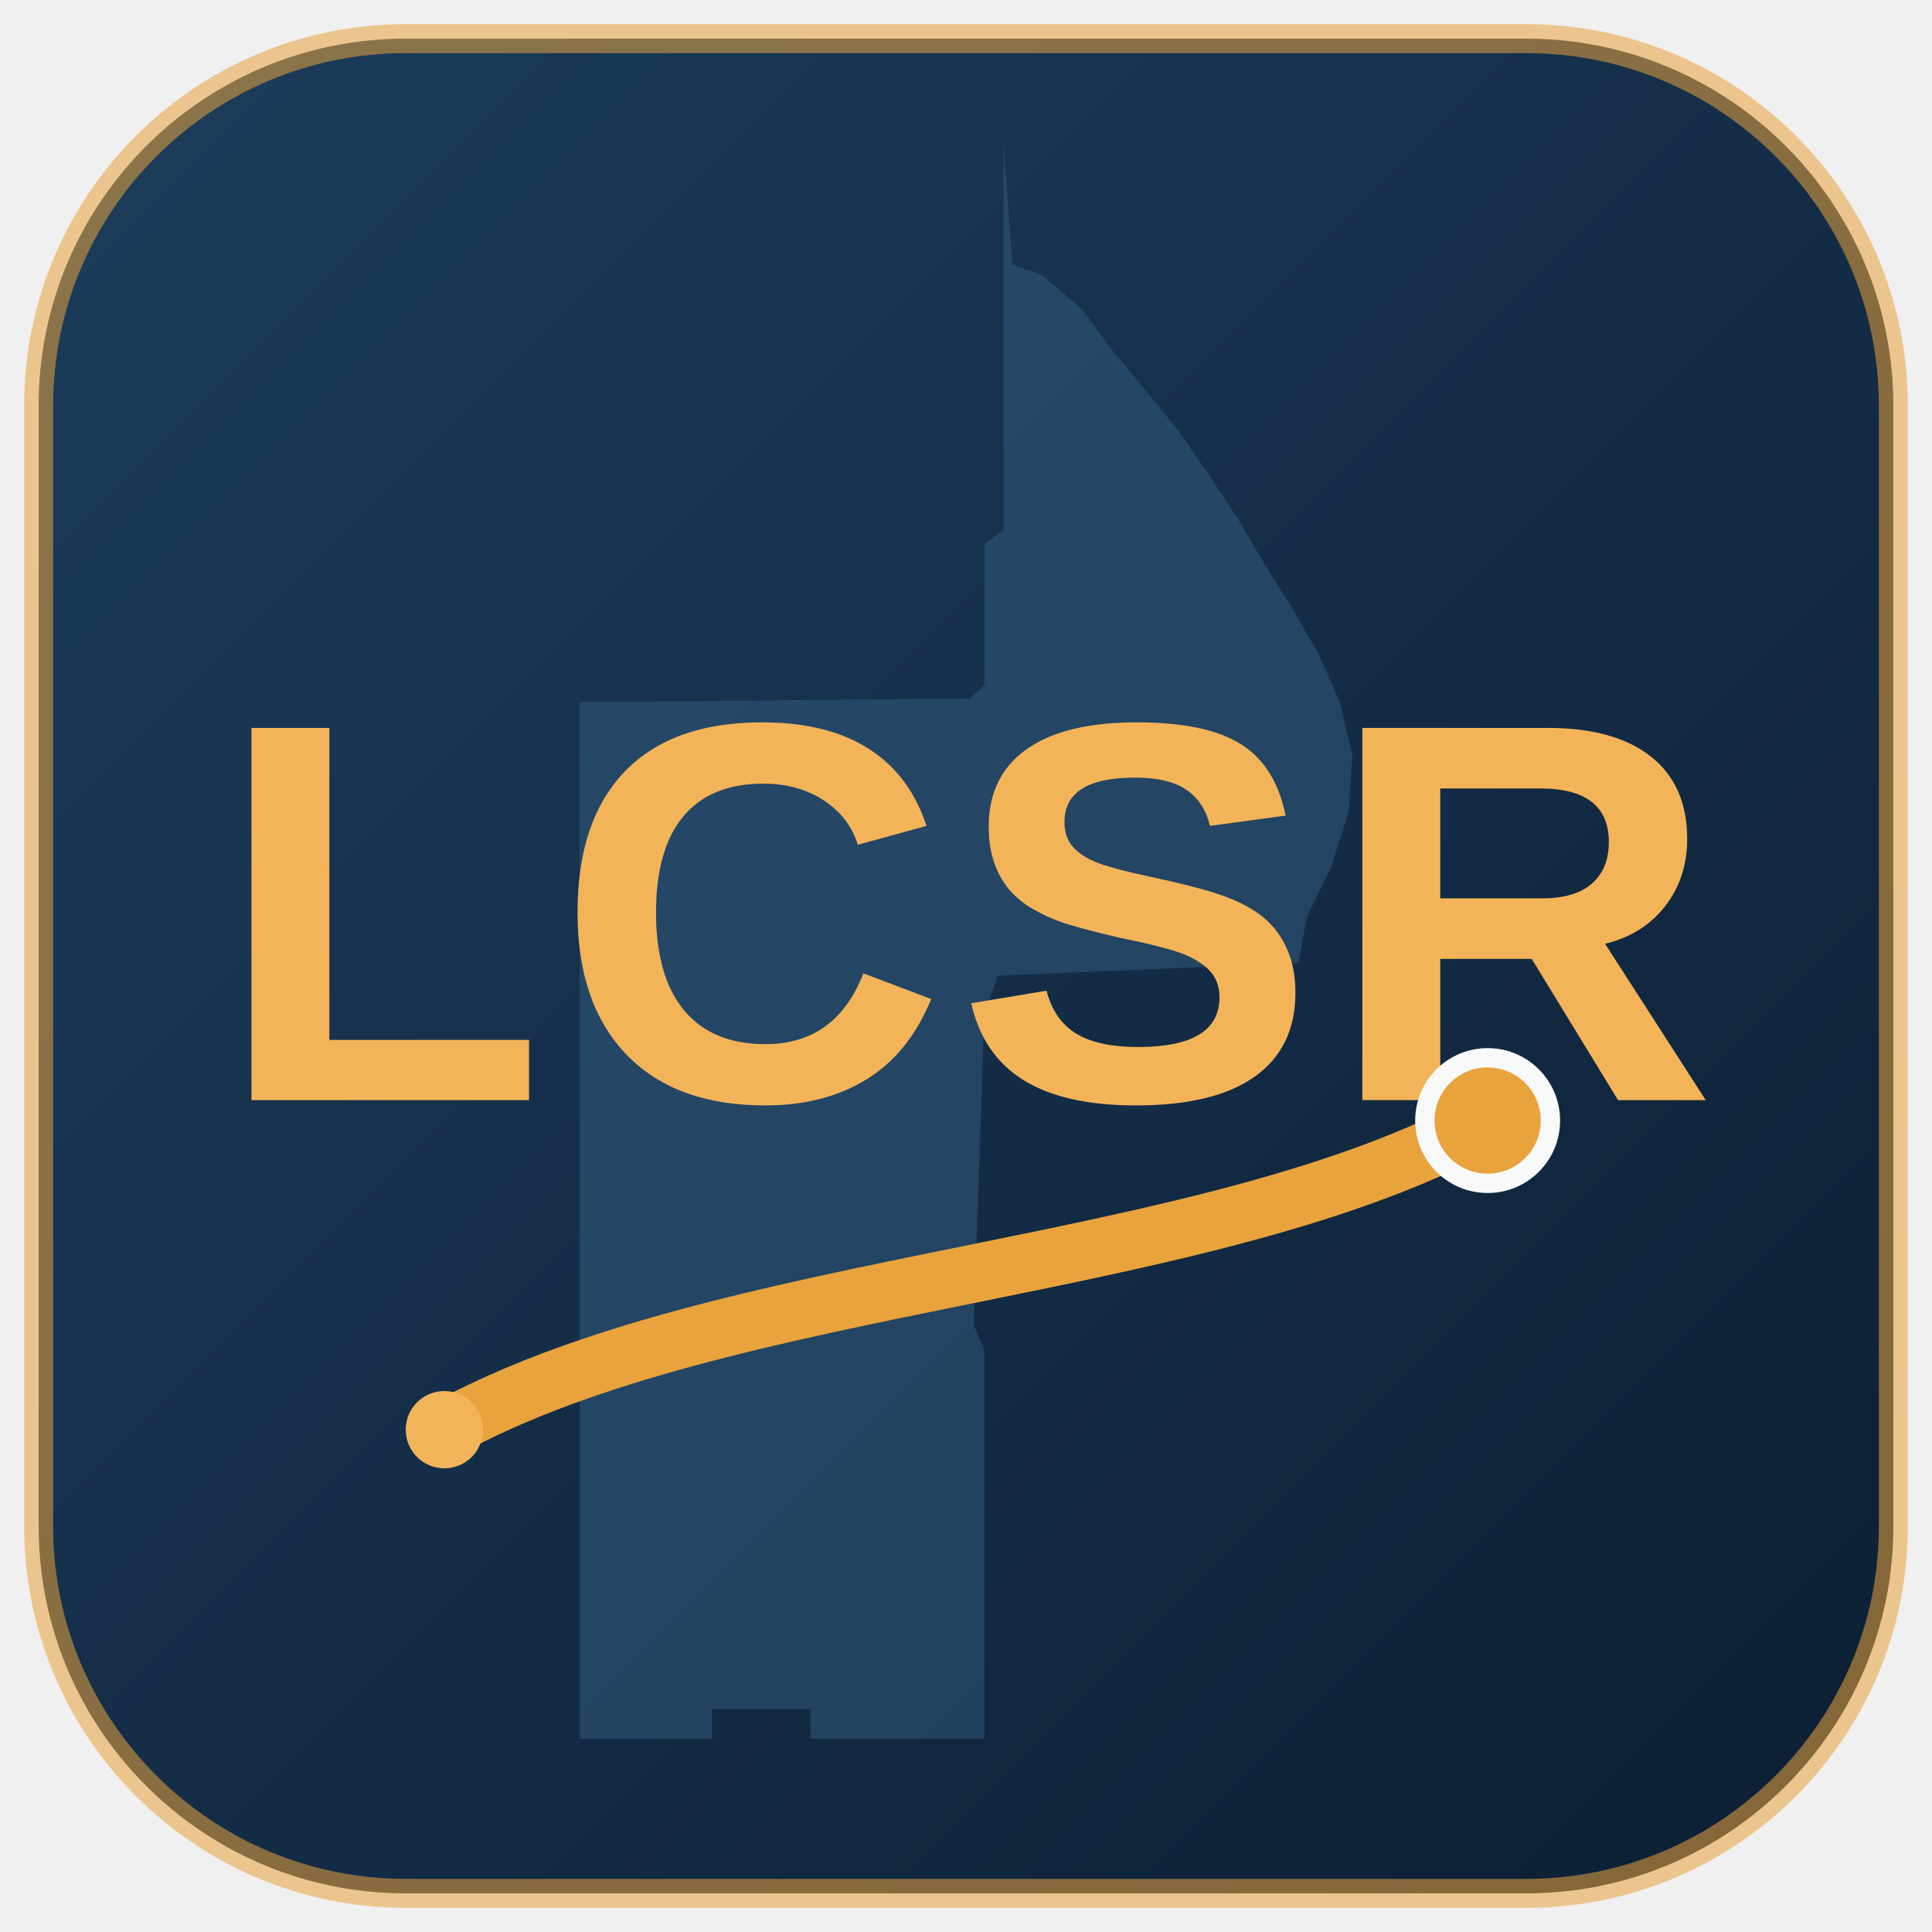
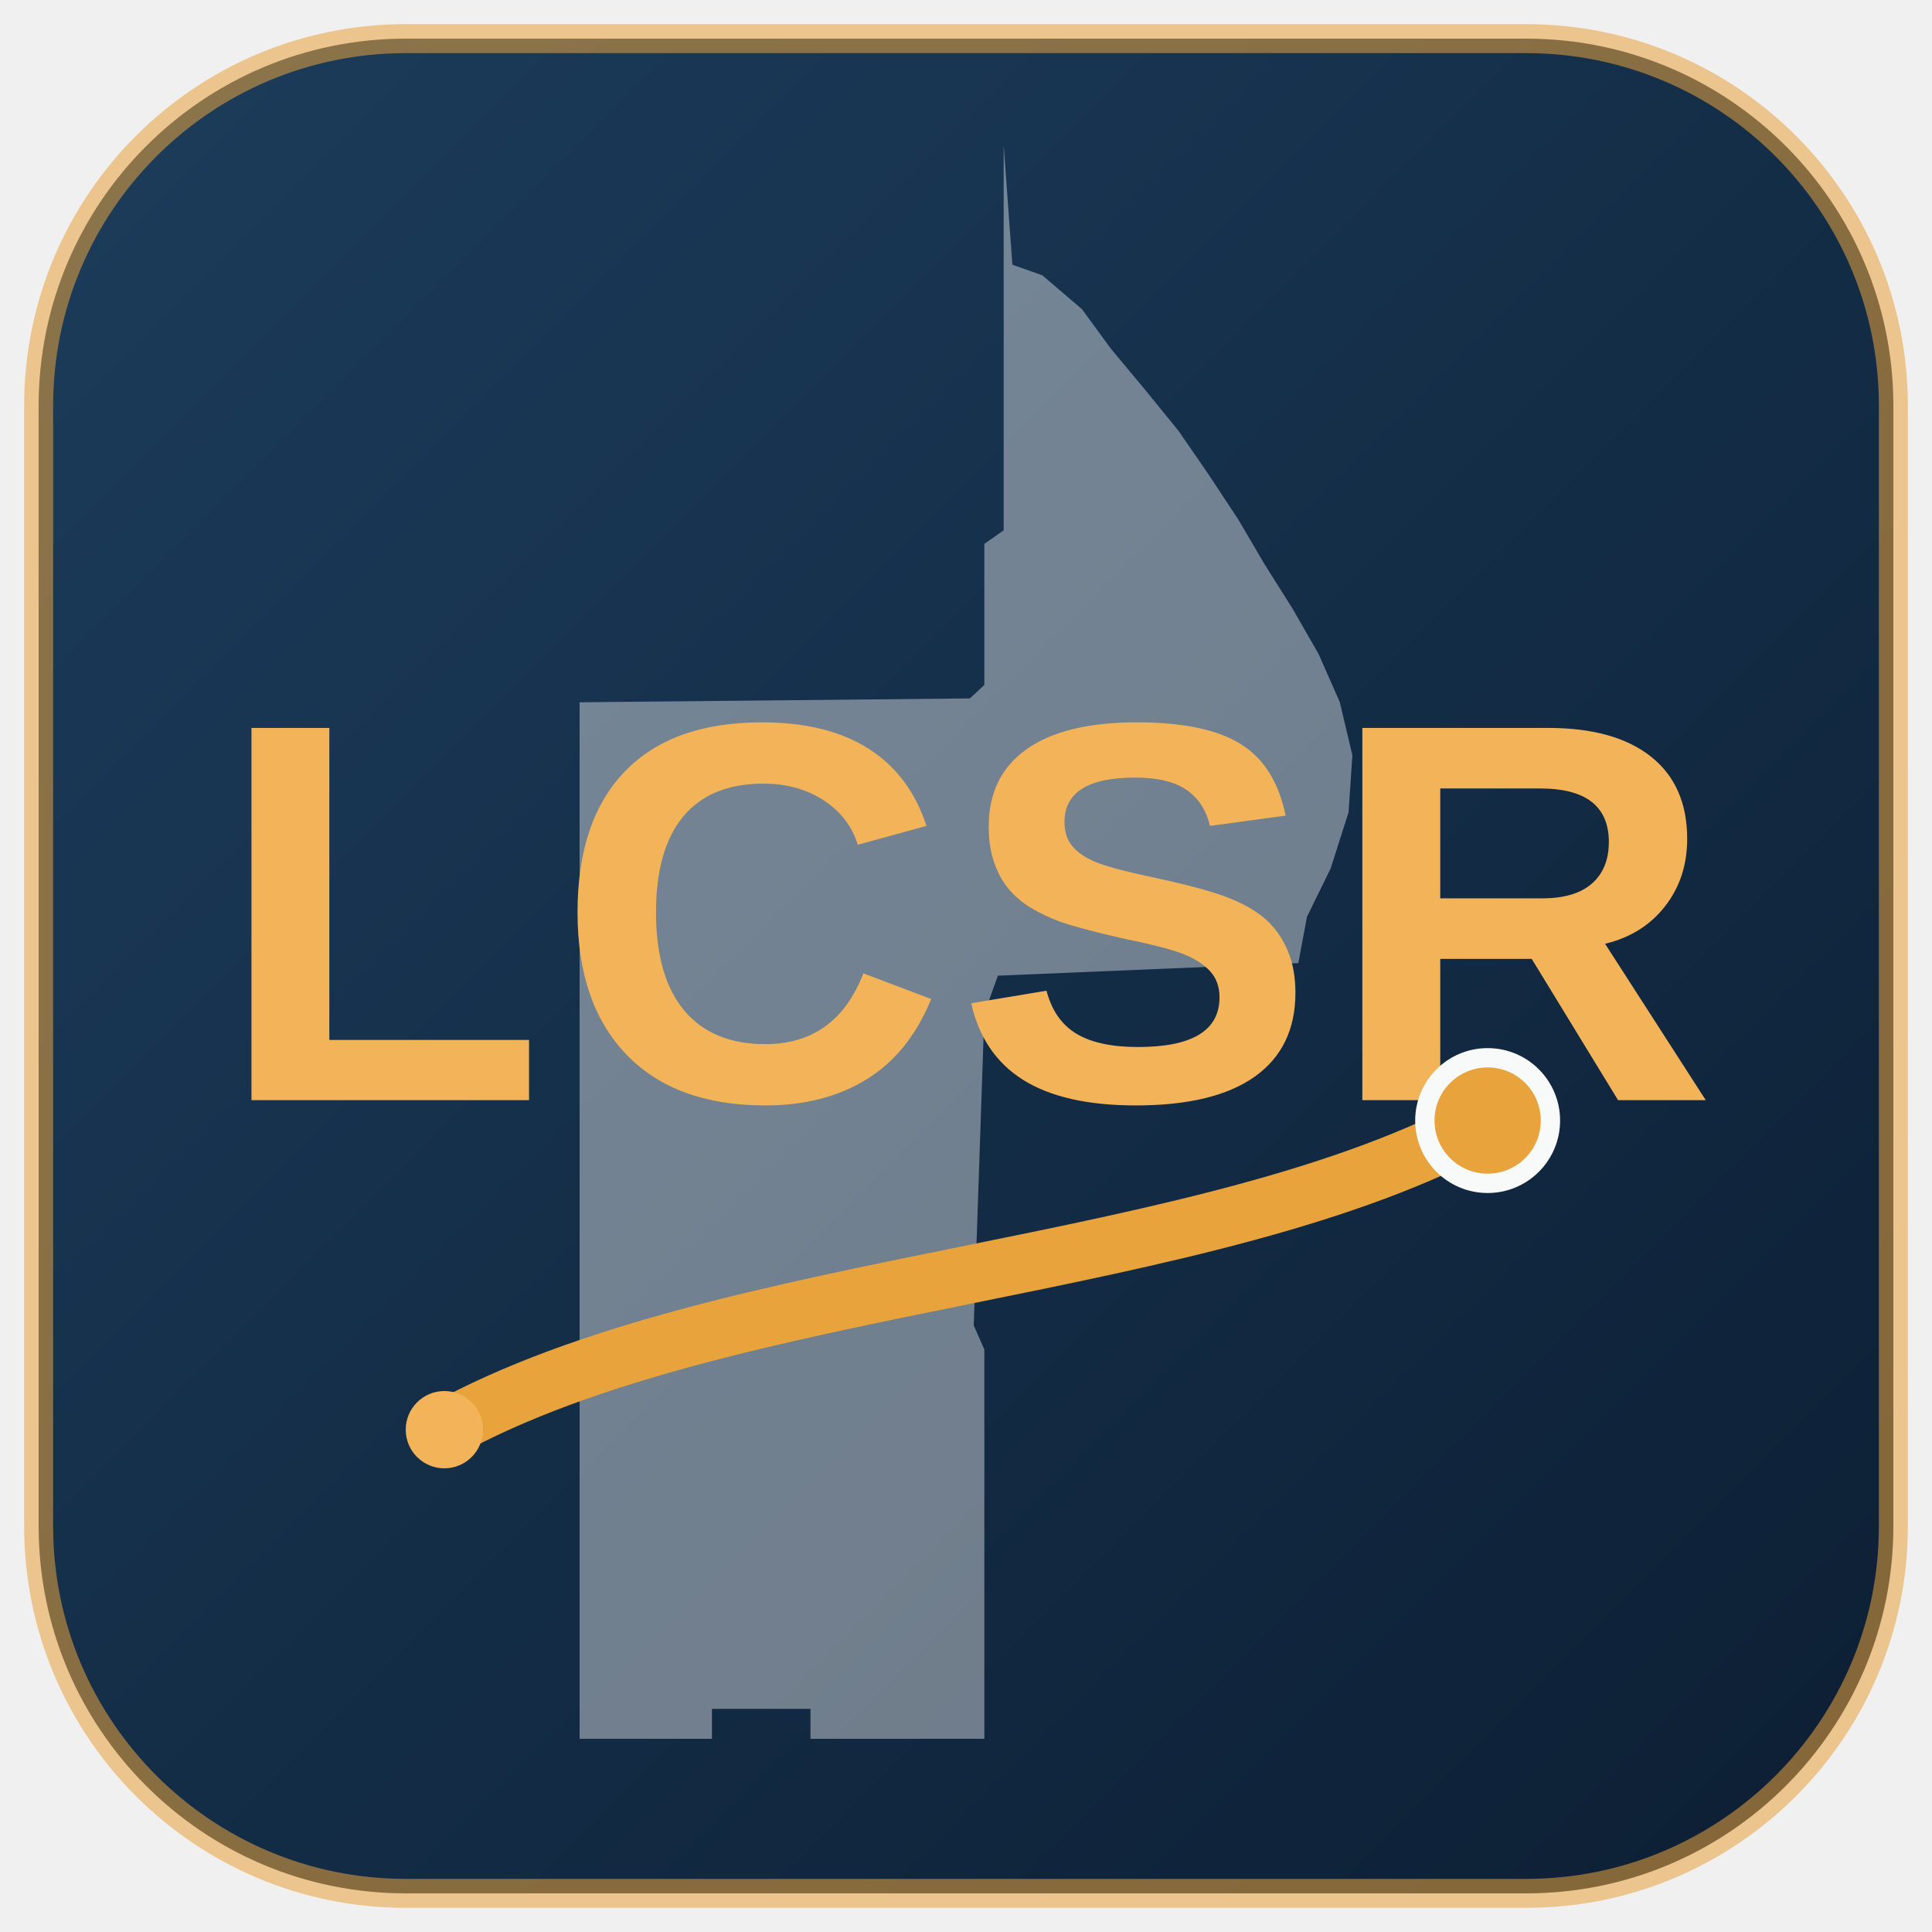
<svg xmlns="http://www.w3.org/2000/svg" viewBox="0 0 200 200" role="img" aria-label="LCSR — Lake County Student Rides logo">
  <defs>
    <linearGradient id="lcsrBg" x1="0" y1="0" x2="1" y2="1">
      <stop offset="0" stop-color="#1c3d5c" />
      <stop offset="1" stop-color="#0c1e33" />
    </linearGradient>
  </defs>
  <rect x="4" y="4" width="192" height="192" rx="38" fill="url(#lcsrBg)" />
-   <path d="M103.9,15 L103.9,54.9 L101.9,56.3 L101.9,70.9 L100.4,72.3 L60,72.7 L60,180 L73.7,180 L73.7,176.9 L83.9,176.9 L83.9,180 L101.9,180 L101.9,139.7 L100.8,137.2 L101.9,104.9 L103.3,101.0 L134.4,99.7 L135.3,94.9 L137.75,89.9 L139.6,84.1 L140.0,78.2 L138.7,72.7 L136.5,67.7 L133.8,63.0 L130.9,58.4 L128.2,53.8 L125.1,49.1 L122.0,44.6 L118.5,40.3 L115.0,36.1 L112.0,32.0 L107.9,28.5 L104.8,27.4 Z" fill="#3d6a8f" opacity="0.4" />
+   <path d="M103.9,15 L103.9,54.9 L101.9,56.3 L101.9,70.9 L100.4,72.3 L60,72.7 L60,180 L73.7,180 L73.7,176.9 L83.9,176.9 L83.9,180 L101.9,180 L101.9,139.7 L100.8,137.2 L101.9,104.9 L103.3,101.0 L134.4,99.7 L135.3,94.9 L137.75,89.9 L139.6,84.1 L140.0,78.2 L138.7,72.7 L136.5,67.7 L133.8,63.0 L130.9,58.4 L128.2,53.8 L125.1,49.1 L122.0,44.6 L118.5,40.3 L115.0,36.1 L112.0,32.0 L107.9,28.5 L104.8,27.4 Z" fill="#ffffff" opacity="0.4" />
  <rect x="4" y="4" width="192" height="192" rx="38" fill="none" stroke="#e8a33d" stroke-width="3" opacity="0.55" />
  <text x="100" y="98" text-anchor="middle" dominant-baseline="middle" font-family="Arial, Helvetica, sans-serif" font-weight="800" font-size="56" fill="#f3b459" letter-spacing="1">LCSR</text>
  <path d="M46 148 C75 132 125 132 154 116" fill="none" stroke="#e8a33d" stroke-width="6" stroke-linecap="round" />
  <circle cx="46" cy="148" r="4" fill="#f3b459" />
  <circle cx="154" cy="116" r="6.5" fill="#e8a33d" stroke="#f8faf9" stroke-width="2" />
</svg>
